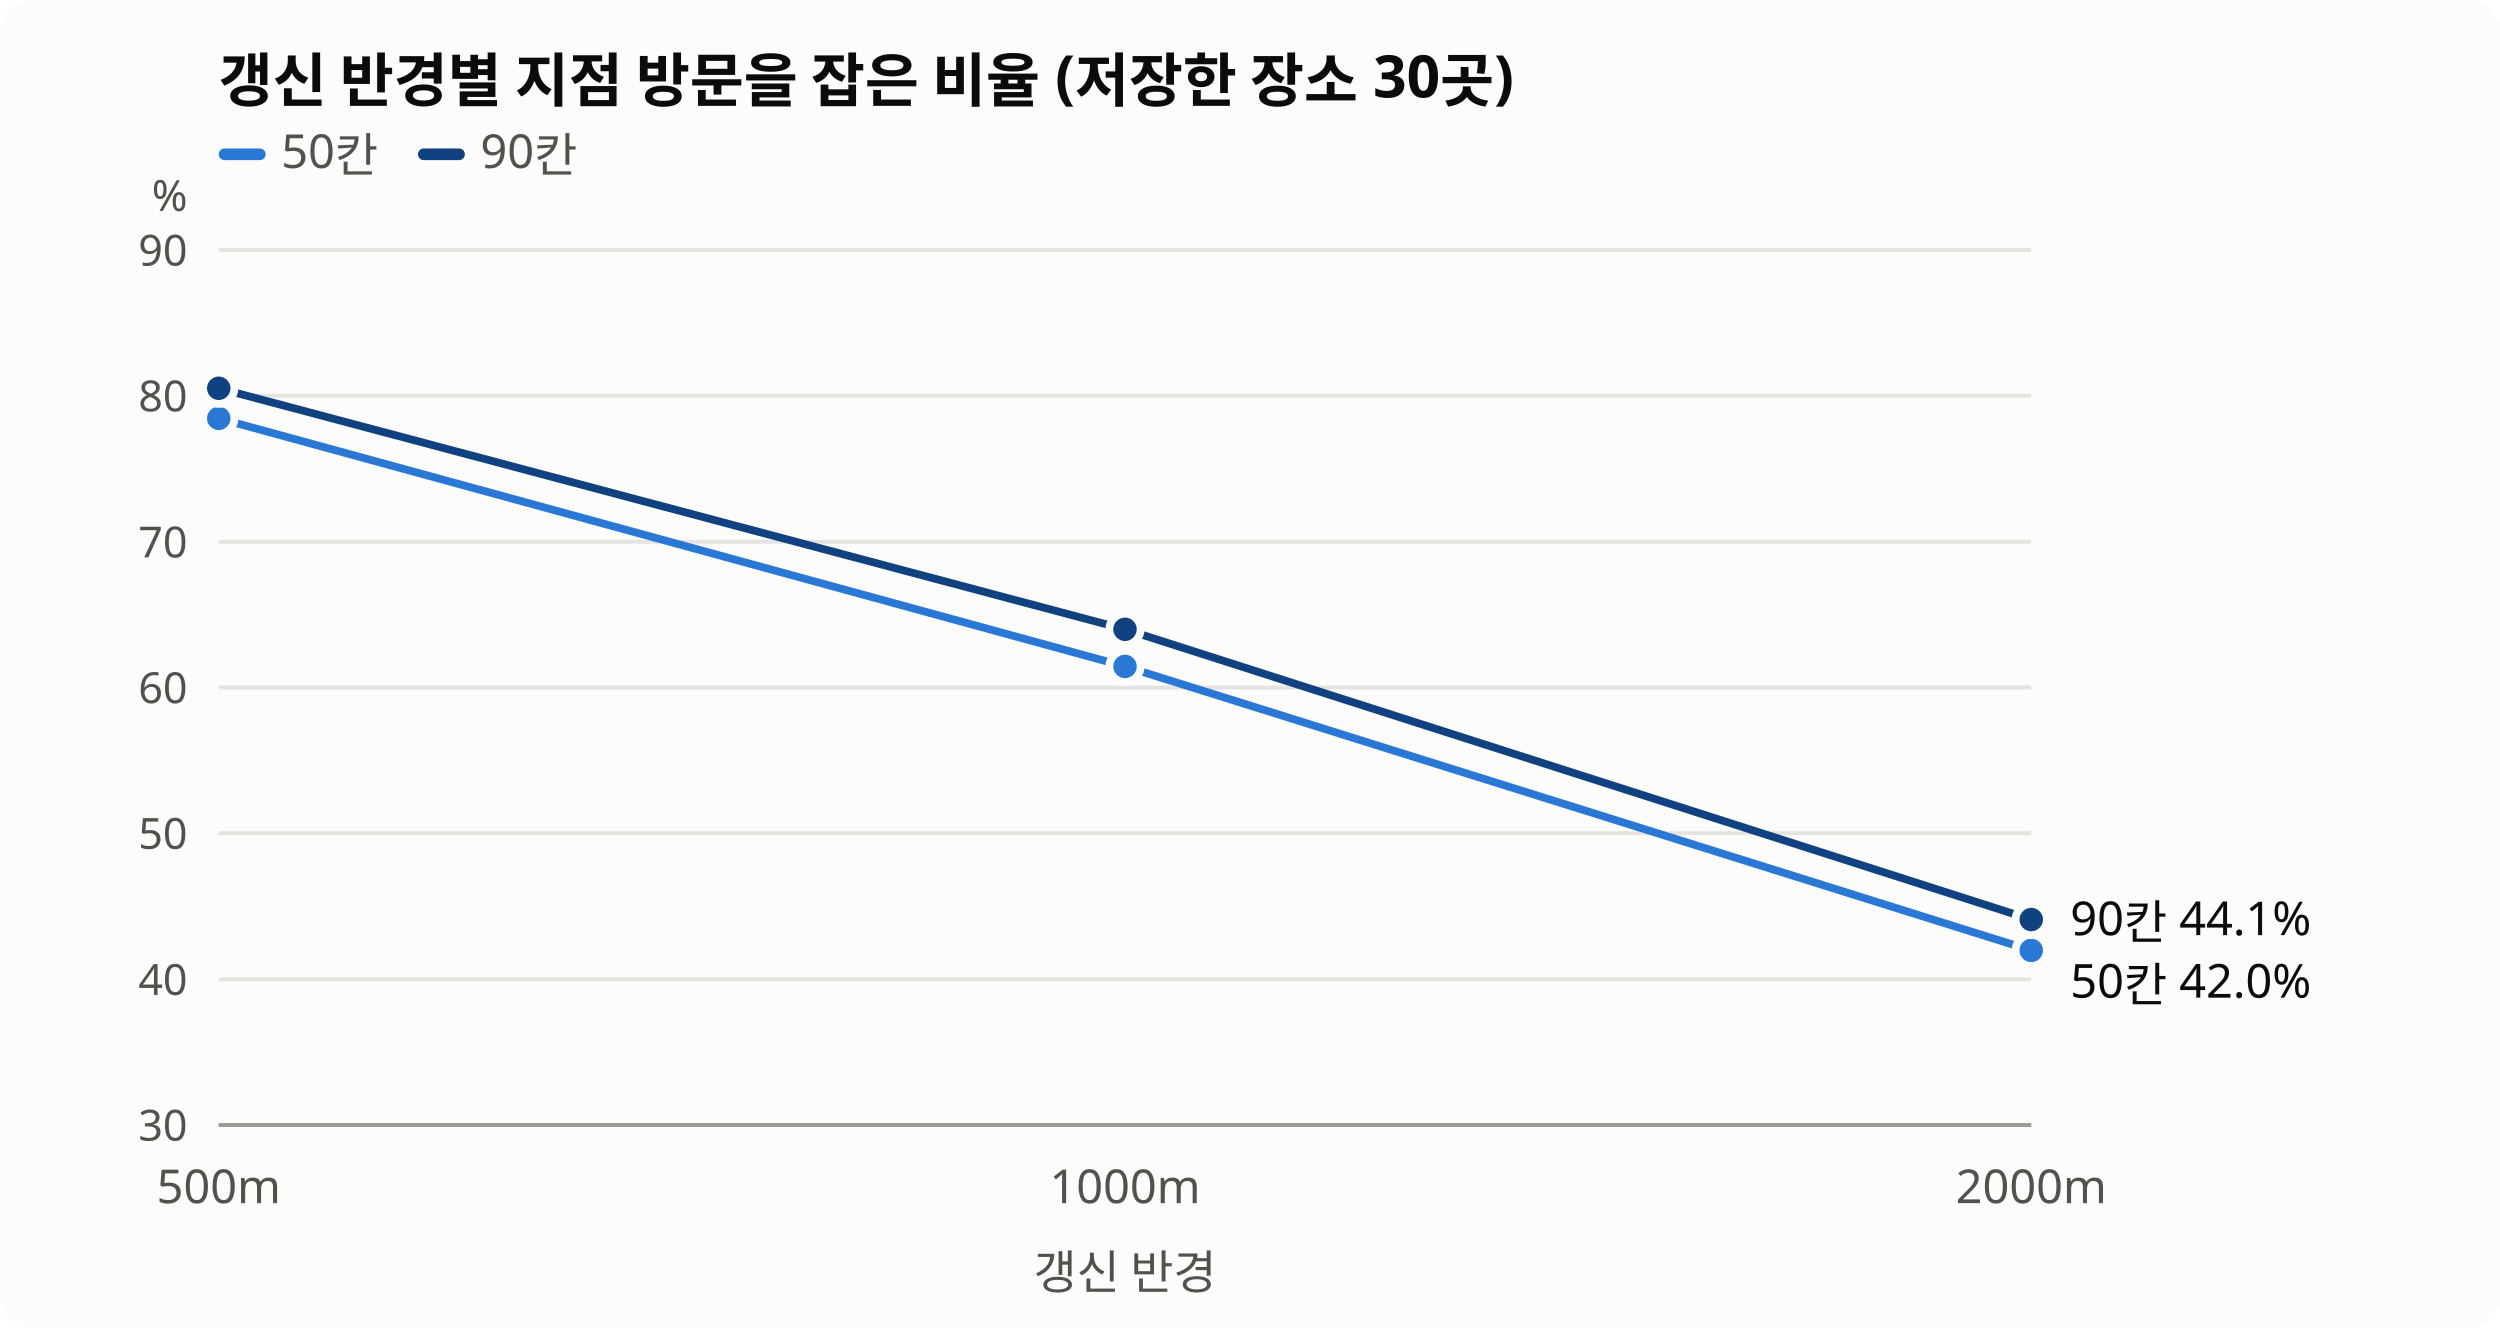
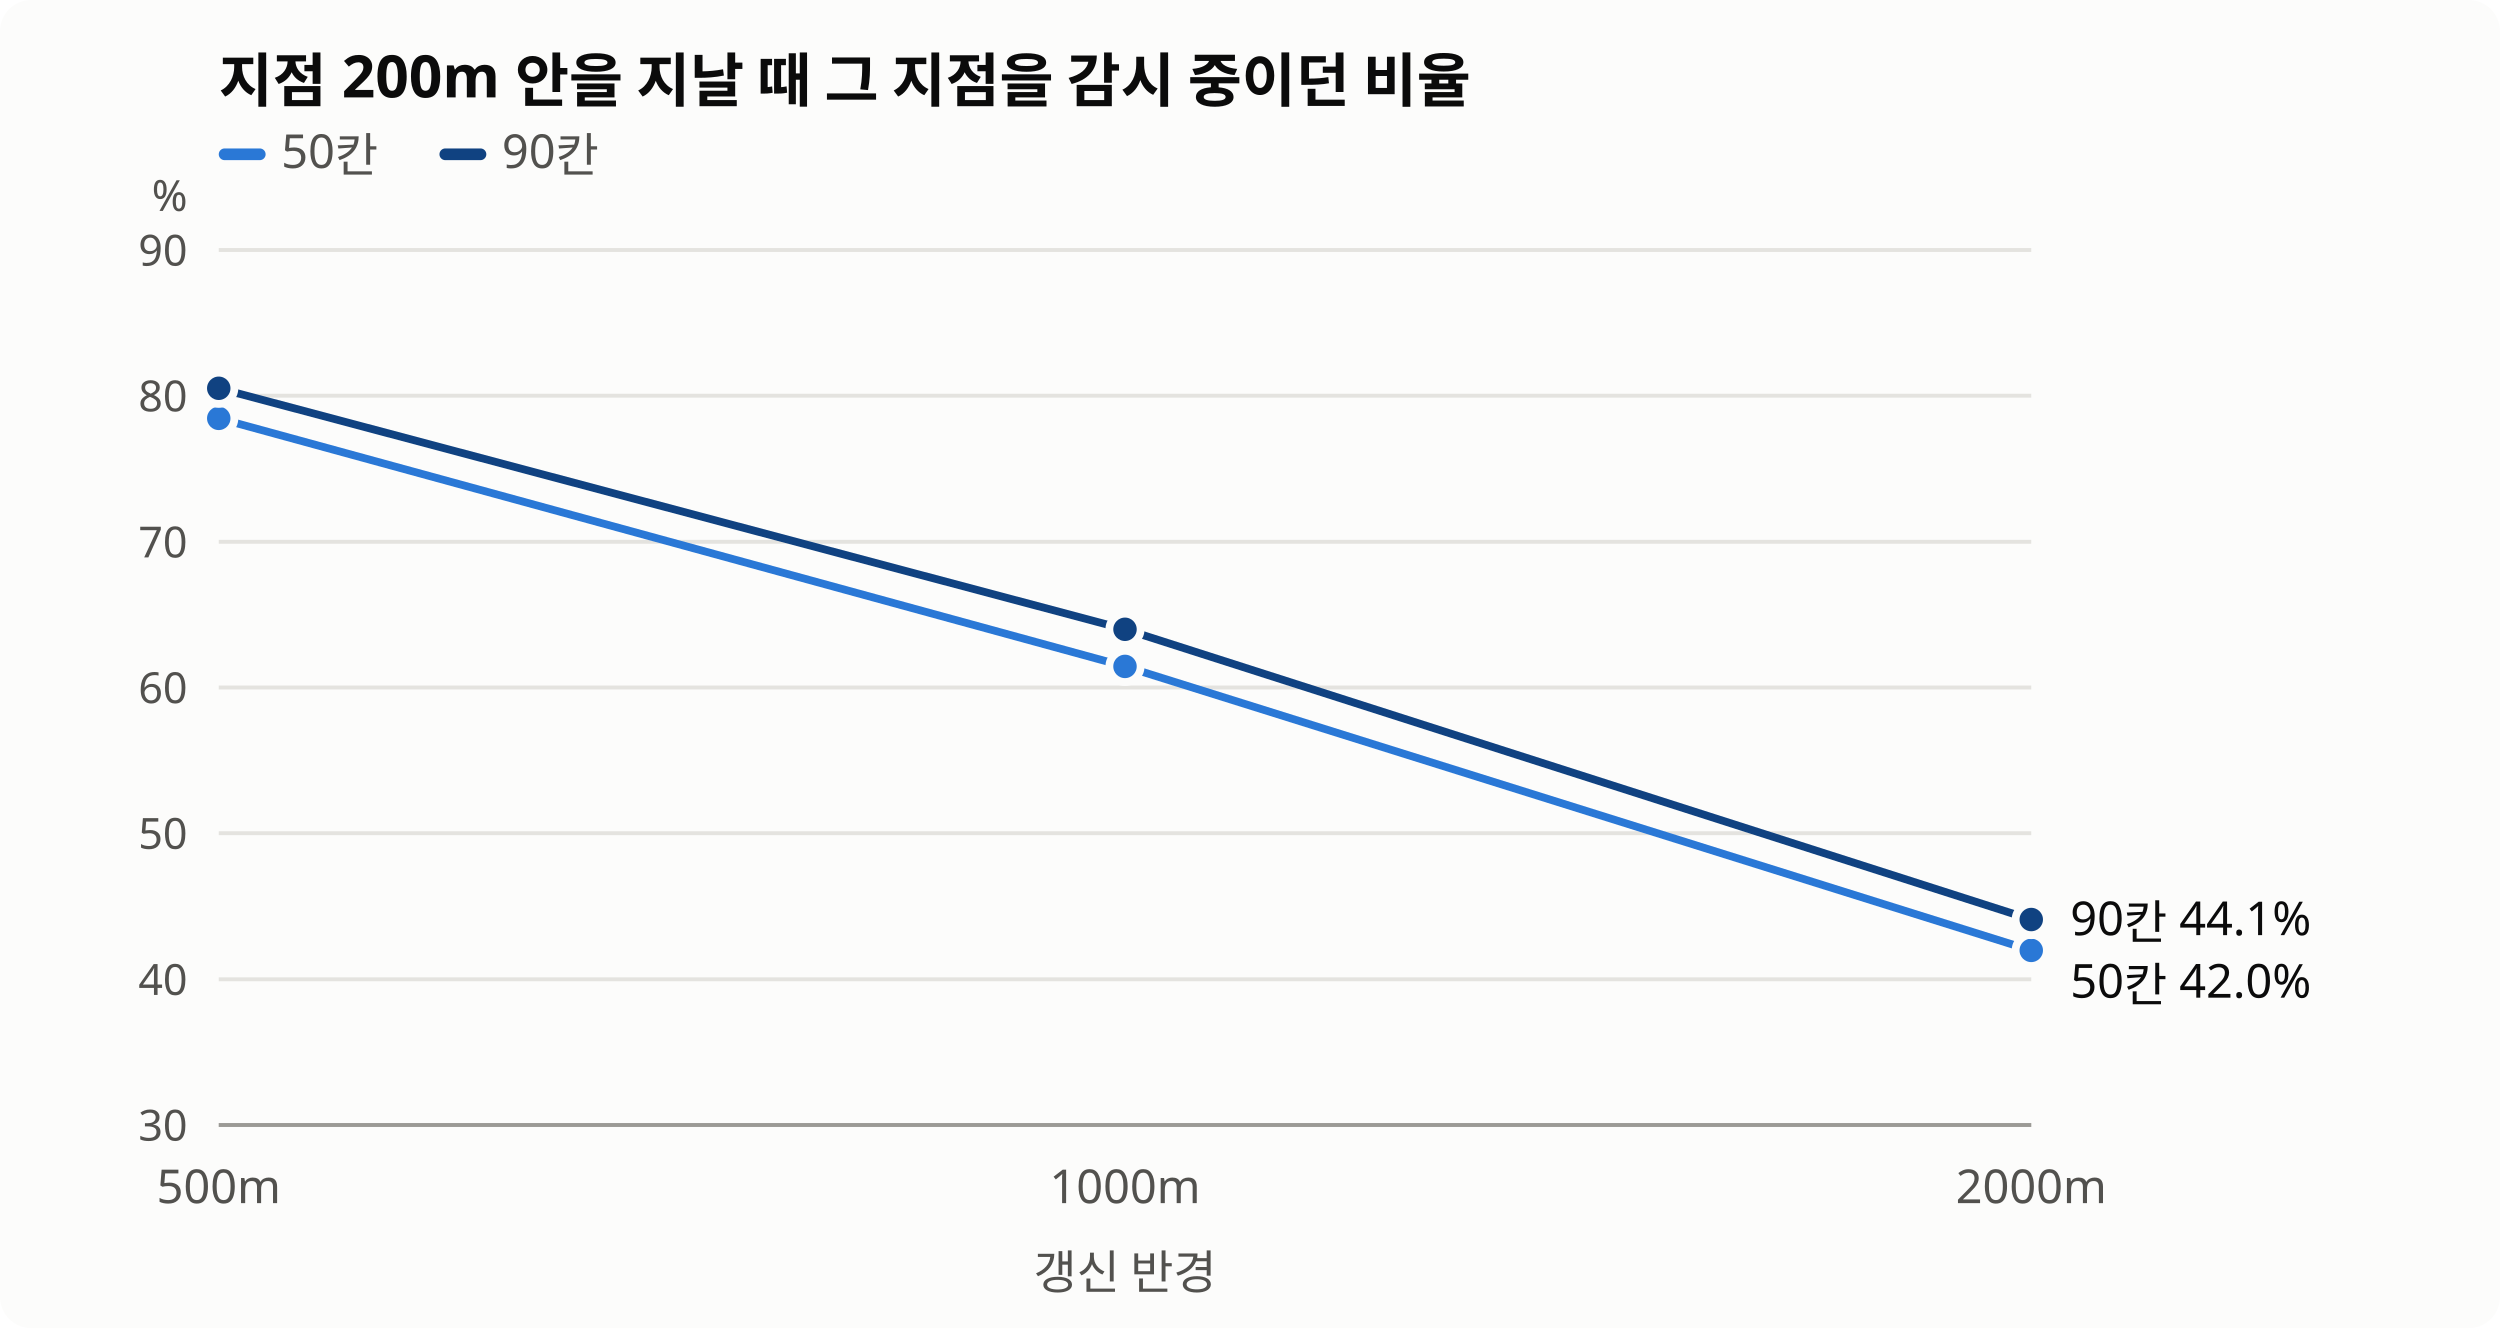
- <svg xmlns="http://www.w3.org/2000/svg" viewBox="0 0 640 340" width="640" height="340" role="img" aria-label="갱신 반경별 지점 방문을 잡은 비율 (저장한 장소 30곳)">
+ <svg xmlns="http://www.w3.org/2000/svg" viewBox="0 0 640 340" width="640" height="340" role="img" aria-label="지점 200m 안을 지날 때 그 지점을 감시 중이던 비율">
  <style>
.bg{fill:#fcfcfb}.t1{fill:#0b0b0b}.t2{fill:#52514e}.grid{stroke:#e4e3df}.axis{stroke:#9b9a95}
- .l0{stroke:#86b6ef}.l1{stroke:#2a78d6}.l2{stroke:#104281}.m0{fill:#86b6ef}.m1{fill:#2a78d6}.m2{fill:#104281}.ring{stroke:#fcfcfb}
+ .l0{stroke:#86b6ef}.m0{fill:#86b6ef}.l1{stroke:#2a78d6}.m1{fill:#2a78d6}.l2{stroke:#104281}.m2{fill:#104281}.ring{stroke:#fcfcfb}
@media (prefers-color-scheme: dark){.bg{fill:#1a1a19}.t1{fill:#f0efec}.t2{fill:#c3c2b7}.grid{stroke:#383835}.axis{stroke:#6f6e69}
- .l0{stroke:#184f95}.l1{stroke:#3987e5}.l2{stroke:#9ec5f4}.m0{fill:#184f95}.m1{fill:#3987e5}.m2{fill:#9ec5f4}.ring{stroke:#1a1a19}}
+ .l0{stroke:#184f95}.m0{fill:#184f95}.l1{stroke:#3987e5}.m1{fill:#3987e5}.l2{stroke:#9ec5f4}.m2{fill:#9ec5f4}.ring{stroke:#1a1a19}}
text{font-family:Pretendard,'Apple SD Gothic Neo','Malgun Gothic','Noto Sans KR',sans-serif}
</style>
  <rect class="bg" width="640" height="340" rx="8" />
-   <text class="t1" x="56" y="26" font-size="15" font-weight="600">갱신 반경별 지점 방문을 잡은 비율 (저장한 장소 30곳)</text>
+   <text class="t1" x="56" y="26" font-size="15" font-weight="600">지점 200m 안을 지날 때 그 지점을 감시 중이던 비율</text>
  <rect class="m1" x="56.0" y="38" width="12" height="3" rx="1.5" />
  <text class="t2" x="72.0" y="43" font-size="12">50칸</text>
-   <rect class="m2" x="107.0" y="38" width="12" height="3" rx="1.5" />
-   <text class="t2" x="123.0" y="43" font-size="12">90칸</text>
+   <rect class="m2" x="112.5" y="38" width="12" height="3" rx="1.5" />
+   <text class="t2" x="128.5" y="43" font-size="12">90칸</text>
  <line class="grid" x1="56" x2="520" y1="288.0" y2="288.0" stroke-width="1" />
  <text class="t2" x="48" y="292.0" font-size="11" text-anchor="end">30</text>
  <line class="grid" x1="56" x2="520" y1="250.7" y2="250.7" stroke-width="1" />
  <text class="t2" x="48" y="254.7" font-size="11" text-anchor="end">40</text>
  <line class="grid" x1="56" x2="520" y1="213.3" y2="213.3" stroke-width="1" />
  <text class="t2" x="48" y="217.3" font-size="11" text-anchor="end">50</text>
  <line class="grid" x1="56" x2="520" y1="176.0" y2="176.0" stroke-width="1" />
  <text class="t2" x="48" y="180.0" font-size="11" text-anchor="end">60</text>
  <line class="grid" x1="56" x2="520" y1="138.7" y2="138.7" stroke-width="1" />
  <text class="t2" x="48" y="142.7" font-size="11" text-anchor="end">70</text>
  <line class="grid" x1="56" x2="520" y1="101.3" y2="101.3" stroke-width="1" />
  <text class="t2" x="48" y="105.3" font-size="11" text-anchor="end">80</text>
  <line class="grid" x1="56" x2="520" y1="64.0" y2="64.0" stroke-width="1" />
  <text class="t2" x="48" y="68.0" font-size="11" text-anchor="end">90</text>
  <line class="axis" x1="56" x2="520" y1="288.0" y2="288.0" stroke-width="1" />
  <text class="t2" x="48" y="54" font-size="11" text-anchor="end">%</text>
  <text class="t2" x="56.0" y="308" font-size="12" text-anchor="middle">500m</text>
  <text class="t2" x="288.0" y="308" font-size="12" text-anchor="middle">1000m</text>
  <text class="t2" x="520.0" y="308" font-size="12" text-anchor="middle">2000m</text>
  <text class="t2" x="288" y="330" font-size="12" text-anchor="middle">갱신 반경</text>
  <polyline class="l1" points="56.0,107.1 288.0,170.6 520.0,243.3" fill="none" stroke-width="2" stroke-linejoin="round" stroke-linecap="round" />
  <circle class="m1 ring" cx="56.0" cy="107.1" r="4" stroke-width="2" />
  <circle class="m1 ring" cx="288.0" cy="170.6" r="4" stroke-width="2" />
  <circle class="m1 ring" cx="520.0" cy="243.3" r="4" stroke-width="2" />
  <text class="t1" x="530.0" y="255.4" font-size="12">50칸 42.0%</text>
  <polyline class="l2" points="56.0,99.4 288.0,161.1 520.0,235.4" fill="none" stroke-width="2" stroke-linejoin="round" stroke-linecap="round" />
  <circle class="m2 ring" cx="56.0" cy="99.4" r="4" stroke-width="2" />
  <circle class="m2 ring" cx="288.0" cy="161.1" r="4" stroke-width="2" />
  <circle class="m2 ring" cx="520.0" cy="235.4" r="4" stroke-width="2" />
  <text class="t1" x="530.0" y="239.4" font-size="12">90칸 44.1%</text>
</svg>
